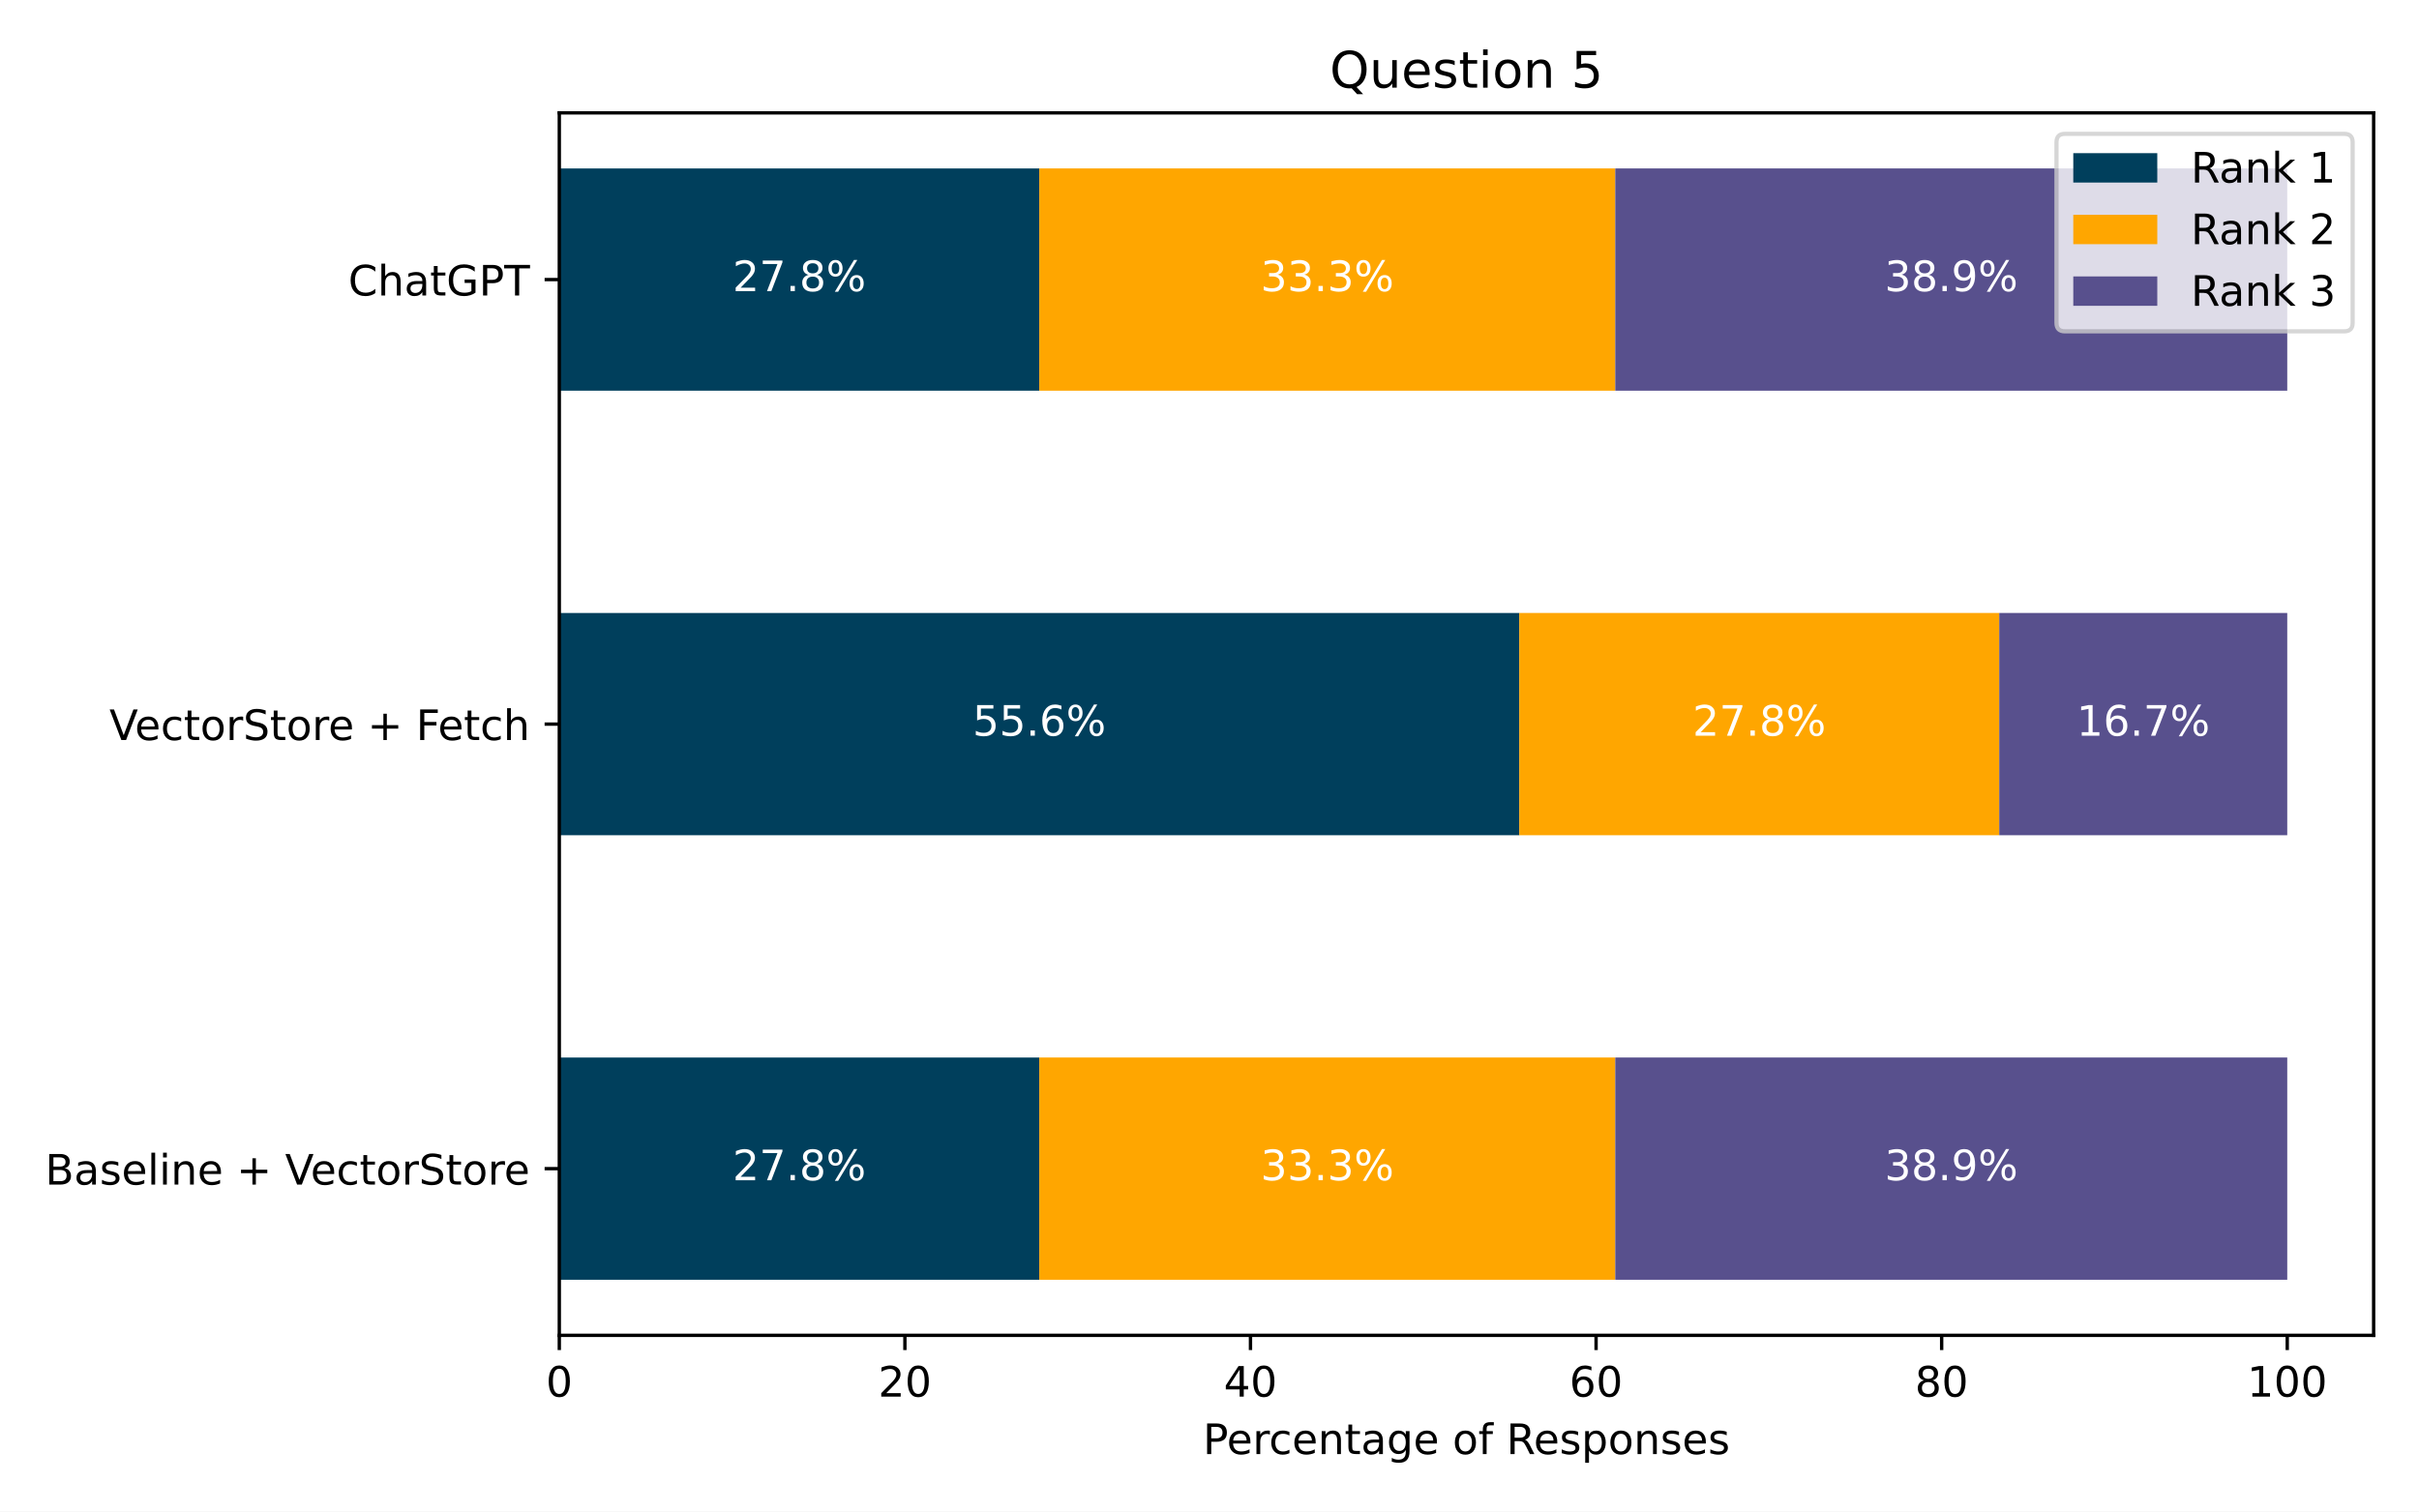
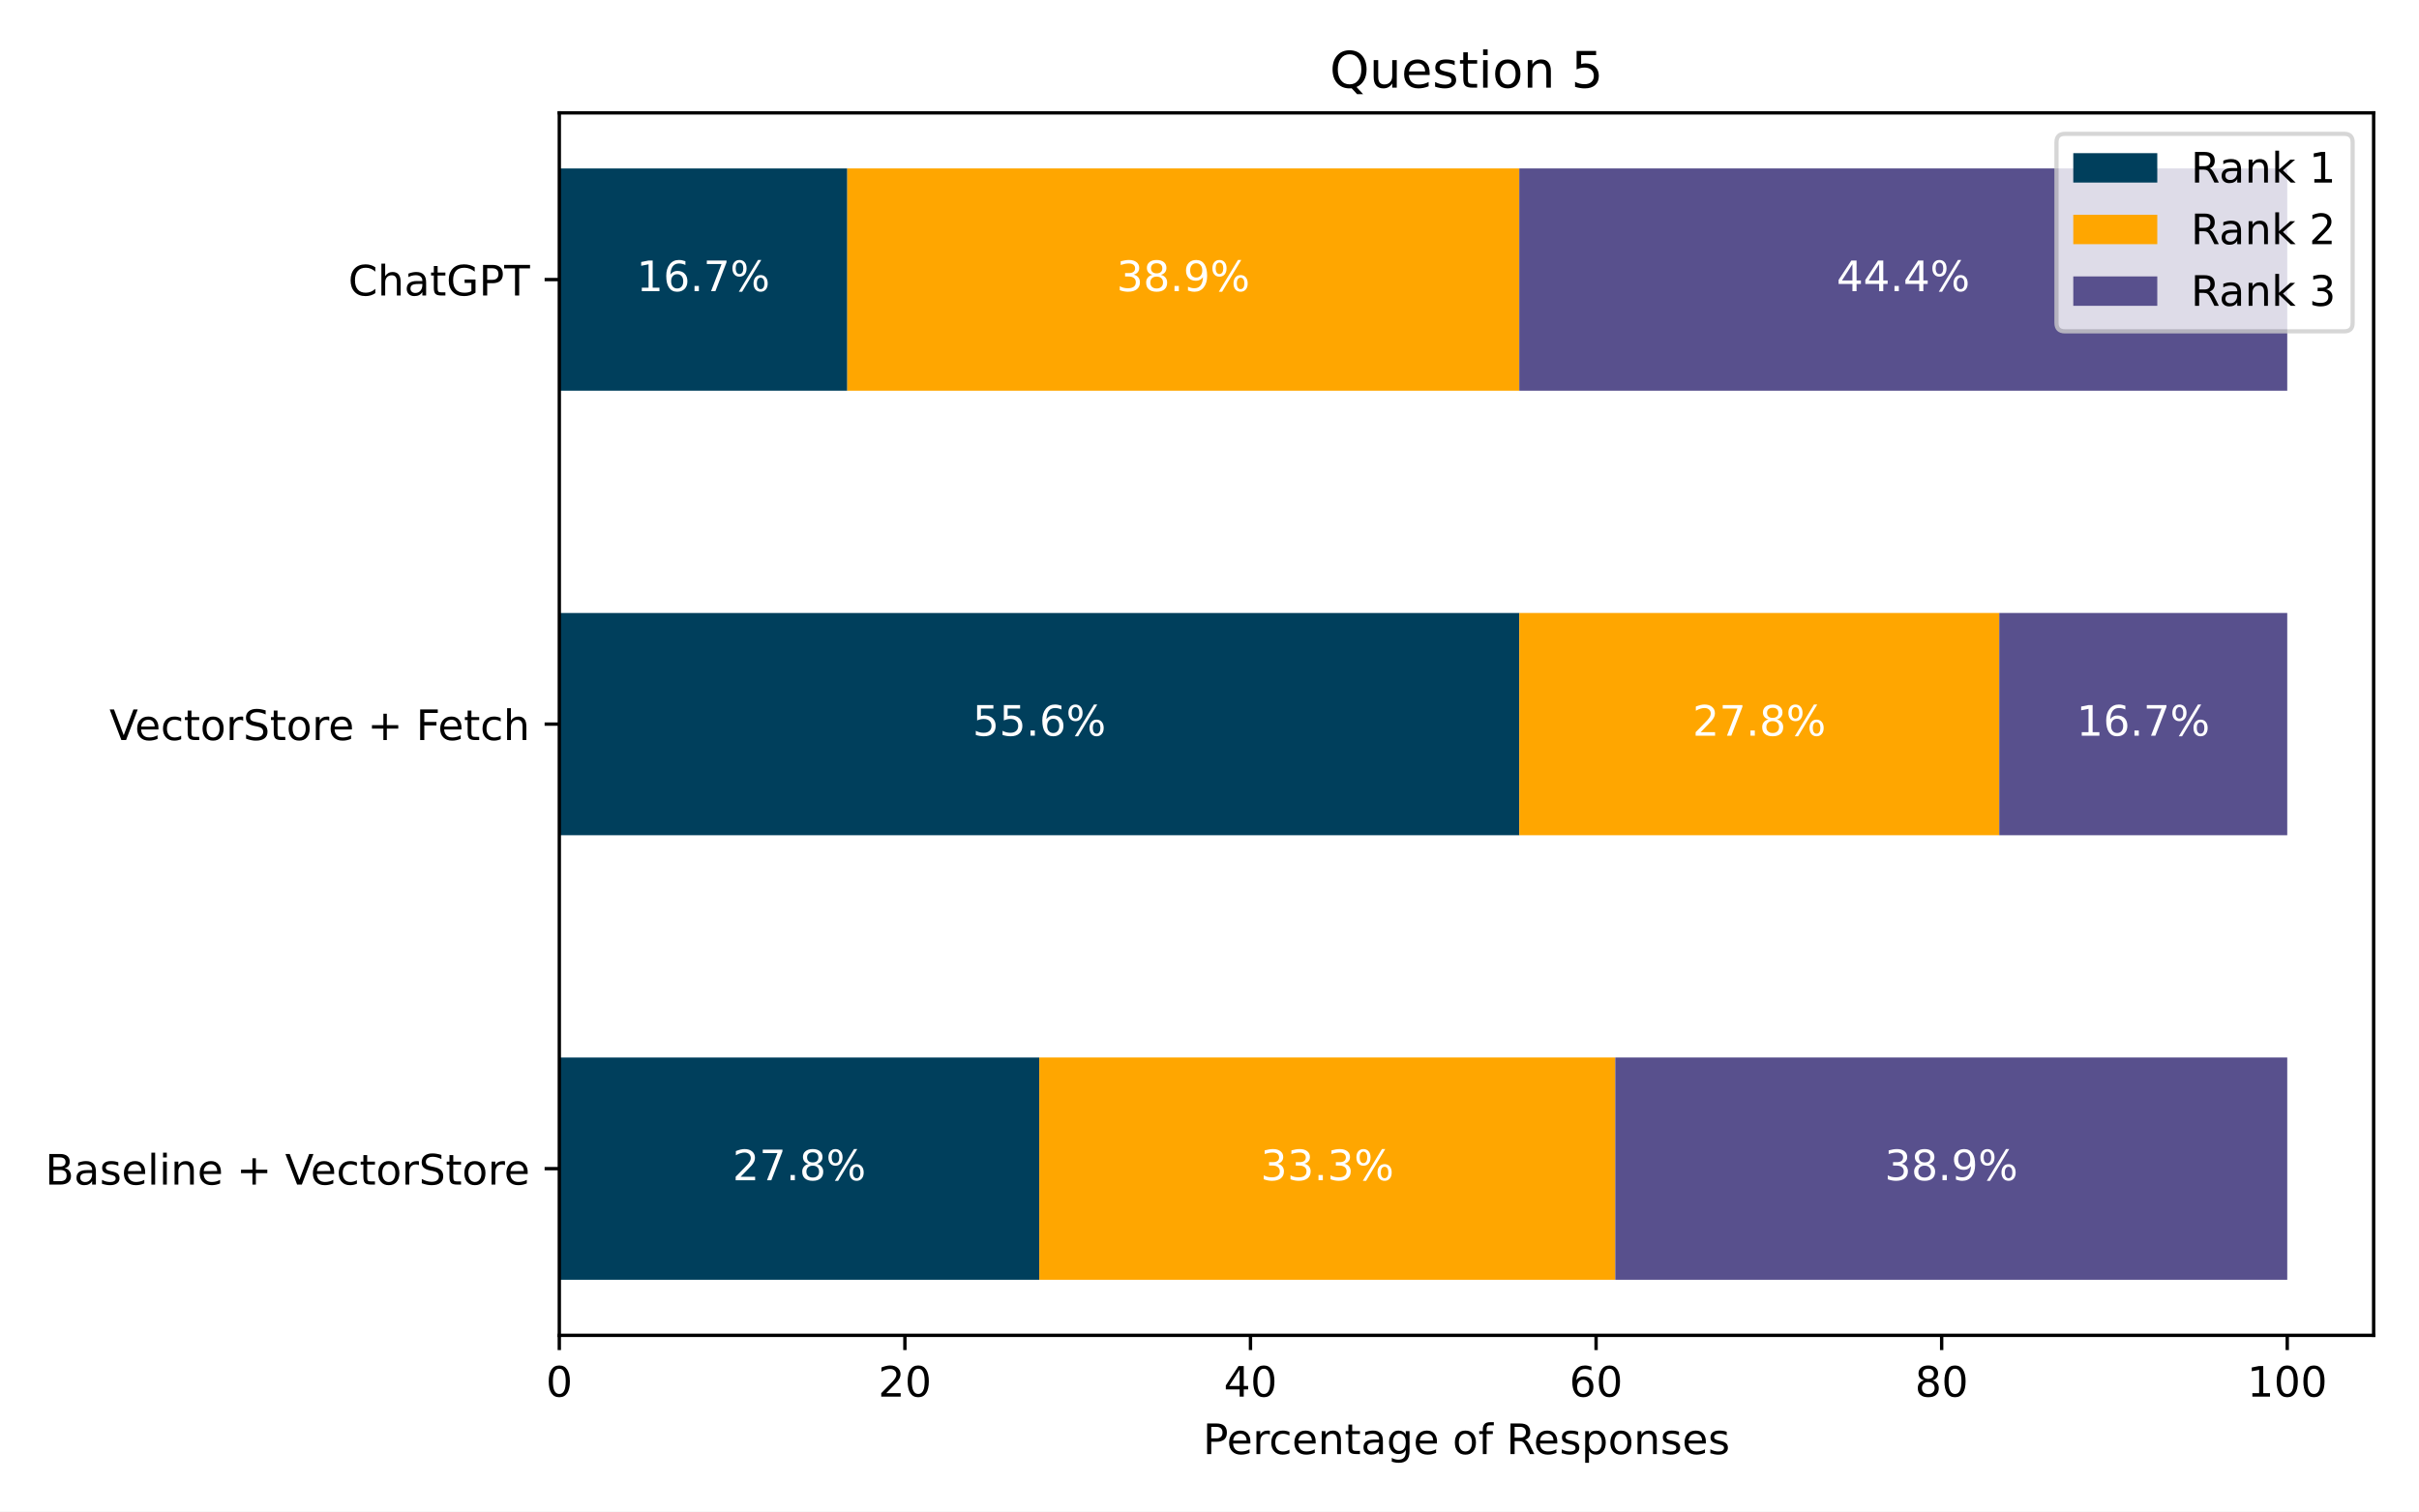
<svg xmlns="http://www.w3.org/2000/svg" xmlns:xlink="http://www.w3.org/1999/xlink" width="576pt" height="360pt" viewBox="0 0 576 360" version="1.1">
  <defs>
    <style type="text/css">*{stroke-linejoin: round; stroke-linecap: butt}</style>
  </defs>
  <g id="figure_1">
    <g id="patch_1">
      <path d="M 0 360  L 576 360  L 576 0  L 0 0  z " style="fill: #ffffff" />
    </g>
    <g id="axes_1">
      <g id="patch_2">
        <path d="M 133.18 318.04  L 565.2 318.04  L 565.2 26.88  L 133.18 26.88  z " style="fill: #ffffff" />
      </g>
      <g id="patch_3">
-         <path d="M 133.18 304.805  L 247.471 304.805  L 247.471 251.867  L 133.18 251.867  z " clip-path="url(#p4464dcb3fb)" style="fill: #003f5c" />
+         <path d="M 133.18 304.805  L 247.471 304.805  L 247.471 251.867  L 133.18 251.867  z " clip-path="url(#pfa04b42985)" style="fill: #003f5c" />
      </g>
      <g id="patch_4">
-         <path d="M 133.18 198.929  L 361.762 198.929  L 361.762 145.991  L 133.18 145.991  z " clip-path="url(#p4464dcb3fb)" style="fill: #003f5c" />
+         <path d="M 133.18 198.929  L 361.762 198.929  L 361.762 145.991  L 133.18 145.991  z " clip-path="url(#pfa04b42985)" style="fill: #003f5c" />
      </g>
      <g id="patch_5">
-         <path d="M 133.18 93.053  L 247.471 93.053  L 247.471 40.115  L 133.18 40.115  z " clip-path="url(#p4464dcb3fb)" style="fill: #003f5c" />
+         <path d="M 133.18 93.053  L 201.755 93.053  L 201.755 40.115  L 133.18 40.115  z " clip-path="url(#pfa04b42985)" style="fill: #003f5c" />
      </g>
      <g id="patch_6">
-         <path d="M 247.471 304.805  L 384.62 304.805  L 384.62 251.867  L 247.471 251.867  z " clip-path="url(#p4464dcb3fb)" style="fill: #ffa600" />
+         <path d="M 247.471 304.805  L 384.62 304.805  L 384.62 251.867  L 247.471 251.867  z " clip-path="url(#pfa04b42985)" style="fill: #ffa600" />
      </g>
      <g id="patch_7">
-         <path d="M 361.762 198.929  L 476.053 198.929  L 476.053 145.991  L 361.762 145.991  z " clip-path="url(#p4464dcb3fb)" style="fill: #ffa600" />
+         <path d="M 361.762 198.929  L 476.053 198.929  L 476.053 145.991  L 361.762 145.991  z " clip-path="url(#pfa04b42985)" style="fill: #ffa600" />
      </g>
      <g id="patch_8">
-         <path d="M 247.471 93.053  L 384.62 93.053  L 384.62 40.115  L 247.471 40.115  z " clip-path="url(#p4464dcb3fb)" style="fill: #ffa600" />
+         <path d="M 201.755 93.053  L 361.762 93.053  L 361.762 40.115  L 201.755 40.115  z " clip-path="url(#pfa04b42985)" style="fill: #ffa600" />
      </g>
      <g id="patch_9">
-         <path d="M 384.62 304.805  L 544.628 304.805  L 544.628 251.867  L 384.62 251.867  z " clip-path="url(#p4464dcb3fb)" style="fill: #58508d" />
+         <path d="M 384.62 304.805  L 544.628 304.805  L 544.628 251.867  L 384.62 251.867  z " clip-path="url(#pfa04b42985)" style="fill: #58508d" />
      </g>
      <g id="patch_10">
-         <path d="M 476.053 198.929  L 544.628 198.929  L 544.628 145.991  L 476.053 145.991  z " clip-path="url(#p4464dcb3fb)" style="fill: #58508d" />
+         <path d="M 476.053 198.929  L 544.628 198.929  L 544.628 145.991  L 476.053 145.991  z " clip-path="url(#pfa04b42985)" style="fill: #58508d" />
      </g>
      <g id="patch_11">
-         <path d="M 384.62 93.053  L 544.628 93.053  L 544.628 40.115  L 384.62 40.115  z " clip-path="url(#p4464dcb3fb)" style="fill: #58508d" />
+         <path d="M 361.762 93.053  L 544.628 93.053  L 544.628 40.115  L 361.762 40.115  z " clip-path="url(#pfa04b42985)" style="fill: #58508d" />
      </g>
      <g id="matplotlib.axis_1">
        <g id="xtick_1">
          <g id="line2d_1">
            <defs>
-               <path id="m08adf337cb" d="M 0 0  L 0 3.5  " style="stroke: #000000; stroke-width: 0.8" />
+               <path id="mdbdd5af24b" d="M 0 0  L 0 3.5  " style="stroke: #000000; stroke-width: 0.8" />
            </defs>
            <g>
-               <use xlink:href="#m08adf337cb" x="133.18" y="318.04" style="stroke: #000000; stroke-width: 0.8" />
+               <use xlink:href="#mdbdd5af24b" x="133.18" y="318.04" style="stroke: #000000; stroke-width: 0.8" />
            </g>
          </g>
          <g id="text_1">
            <g transform="translate(129.9988 332.6384) scale(0.1 -0.1)">
              <defs>
                <path id="DejaVuSans-30" d="M 2034 4250  Q 1547 4250 1301 3770  Q 1056 3291 1056 2328  Q 1056 1369 1301 889  Q 1547 409 2034 409  Q 2525 409 2770 889  Q 3016 1369 3016 2328  Q 3016 3291 2770 3770  Q 2525 4250 2034 4250  z M 2034 4750  Q 2819 4750 3233 4129  Q 3647 3509 3647 2328  Q 3647 1150 3233 529  Q 2819 -91 2034 -91  Q 1250 -91 836 529  Q 422 1150 422 2328  Q 422 3509 836 4129  Q 1250 4750 2034 4750  z " transform="scale(0.015625)" />
              </defs>
              <use xlink:href="#DejaVuSans-30" />
            </g>
          </g>
        </g>
        <g id="xtick_2">
          <g id="line2d_2">
            <g>
-               <use xlink:href="#m08adf337cb" x="215.47" y="318.04" style="stroke: #000000; stroke-width: 0.8" />
+               <use xlink:href="#mdbdd5af24b" x="215.47" y="318.04" style="stroke: #000000; stroke-width: 0.8" />
            </g>
          </g>
          <g id="text_2">
            <g transform="translate(209.107 332.6384) scale(0.1 -0.1)">
              <defs>
                <path id="DejaVuSans-32" d="M 1228 531  L 3431 531  L 3431 0  L 469 0  L 469 531  Q 828 903 1448 1529  Q 2069 2156 2228 2338  Q 2531 2678 2651 2914  Q 2772 3150 2772 3378  Q 2772 3750 2511 3984  Q 2250 4219 1831 4219  Q 1534 4219 1204 4116  Q 875 4013 500 3803  L 500 4441  Q 881 4594 1212 4672  Q 1544 4750 1819 4750  Q 2544 4750 2975 4387  Q 3406 4025 3406 3419  Q 3406 3131 3298 2873  Q 3191 2616 2906 2266  Q 2828 2175 2409 1742  Q 1991 1309 1228 531  z " transform="scale(0.015625)" />
              </defs>
              <use xlink:href="#DejaVuSans-32" />
              <use xlink:href="#DejaVuSans-30" x="63.623" />
            </g>
          </g>
        </g>
        <g id="xtick_3">
          <g id="line2d_3">
            <g>
-               <use xlink:href="#m08adf337cb" x="297.759" y="318.04" style="stroke: #000000; stroke-width: 0.8" />
+               <use xlink:href="#mdbdd5af24b" x="297.759" y="318.04" style="stroke: #000000; stroke-width: 0.8" />
            </g>
          </g>
          <g id="text_3">
            <g transform="translate(291.3965 332.6384) scale(0.1 -0.1)">
              <defs>
                <path id="DejaVuSans-34" d="M 2419 4116  L 825 1625  L 2419 1625  L 2419 4116  z M 2253 4666  L 3047 4666  L 3047 1625  L 3713 1625  L 3713 1100  L 3047 1100  L 3047 0  L 2419 0  L 2419 1100  L 313 1100  L 313 1709  L 2253 4666  z " transform="scale(0.015625)" />
              </defs>
              <use xlink:href="#DejaVuSans-34" />
              <use xlink:href="#DejaVuSans-30" x="63.623" />
            </g>
          </g>
        </g>
        <g id="xtick_4">
          <g id="line2d_4">
            <g>
-               <use xlink:href="#m08adf337cb" x="380.049" y="318.04" style="stroke: #000000; stroke-width: 0.8" />
+               <use xlink:href="#mdbdd5af24b" x="380.049" y="318.04" style="stroke: #000000; stroke-width: 0.8" />
            </g>
          </g>
          <g id="text_4">
            <g transform="translate(373.6861 332.6384) scale(0.1 -0.1)">
              <defs>
                <path id="DejaVuSans-36" d="M 2113 2584  Q 1688 2584 1439 2293  Q 1191 2003 1191 1497  Q 1191 994 1439 701  Q 1688 409 2113 409  Q 2538 409 2786 701  Q 3034 994 3034 1497  Q 3034 2003 2786 2293  Q 2538 2584 2113 2584  z M 3366 4563  L 3366 3988  Q 3128 4100 2886 4159  Q 2644 4219 2406 4219  Q 1781 4219 1451 3797  Q 1122 3375 1075 2522  Q 1259 2794 1537 2939  Q 1816 3084 2150 3084  Q 2853 3084 3261 2657  Q 3669 2231 3669 1497  Q 3669 778 3244 343  Q 2819 -91 2113 -91  Q 1303 -91 875 529  Q 447 1150 447 2328  Q 447 3434 972 4092  Q 1497 4750 2381 4750  Q 2619 4750 2861 4703  Q 3103 4656 3366 4563  z " transform="scale(0.015625)" />
              </defs>
              <use xlink:href="#DejaVuSans-36" />
              <use xlink:href="#DejaVuSans-30" x="63.623" />
            </g>
          </g>
        </g>
        <g id="xtick_5">
          <g id="line2d_5">
            <g>
-               <use xlink:href="#m08adf337cb" x="462.338" y="318.04" style="stroke: #000000; stroke-width: 0.8" />
+               <use xlink:href="#mdbdd5af24b" x="462.338" y="318.04" style="stroke: #000000; stroke-width: 0.8" />
            </g>
          </g>
          <g id="text_5">
            <g transform="translate(455.9756 332.6384) scale(0.1 -0.1)">
              <defs>
                <path id="DejaVuSans-38" d="M 2034 2216  Q 1584 2216 1326 1975  Q 1069 1734 1069 1313  Q 1069 891 1326 650  Q 1584 409 2034 409  Q 2484 409 2743 651  Q 3003 894 3003 1313  Q 3003 1734 2745 1975  Q 2488 2216 2034 2216  z M 1403 2484  Q 997 2584 770 2862  Q 544 3141 544 3541  Q 544 4100 942 4425  Q 1341 4750 2034 4750  Q 2731 4750 3128 4425  Q 3525 4100 3525 3541  Q 3525 3141 3298 2862  Q 3072 2584 2669 2484  Q 3125 2378 3379 2068  Q 3634 1759 3634 1313  Q 3634 634 3220 271  Q 2806 -91 2034 -91  Q 1263 -91 848 271  Q 434 634 434 1313  Q 434 1759 690 2068  Q 947 2378 1403 2484  z M 1172 3481  Q 1172 3119 1398 2916  Q 1625 2713 2034 2713  Q 2441 2713 2670 2916  Q 2900 3119 2900 3481  Q 2900 3844 2670 4047  Q 2441 4250 2034 4250  Q 1625 4250 1398 4047  Q 1172 3844 1172 3481  z " transform="scale(0.015625)" />
              </defs>
              <use xlink:href="#DejaVuSans-38" />
              <use xlink:href="#DejaVuSans-30" x="63.623" />
            </g>
          </g>
        </g>
        <g id="xtick_6">
          <g id="line2d_6">
            <g>
-               <use xlink:href="#m08adf337cb" x="544.628" y="318.04" style="stroke: #000000; stroke-width: 0.8" />
+               <use xlink:href="#mdbdd5af24b" x="544.628" y="318.04" style="stroke: #000000; stroke-width: 0.8" />
            </g>
          </g>
          <g id="text_6">
            <g transform="translate(535.0839 332.6384) scale(0.1 -0.1)">
              <defs>
                <path id="DejaVuSans-31" d="M 794 531  L 1825 531  L 1825 4091  L 703 3866  L 703 4441  L 1819 4666  L 2450 4666  L 2450 531  L 3481 531  L 3481 0  L 794 0  L 794 531  z " transform="scale(0.015625)" />
              </defs>
              <use xlink:href="#DejaVuSans-31" />
              <use xlink:href="#DejaVuSans-30" x="63.623" />
              <use xlink:href="#DejaVuSans-30" x="127.246" />
            </g>
          </g>
        </g>
        <g id="text_7">
          <g transform="translate(286.4509 346.3166) scale(0.1 -0.1)">
            <defs>
              <path id="DejaVuSans-50" d="M 1259 4147  L 1259 2394  L 2053 2394  Q 2494 2394 2734 2622  Q 2975 2850 2975 3272  Q 2975 3691 2734 3919  Q 2494 4147 2053 4147  L 1259 4147  z M 628 4666  L 2053 4666  Q 2838 4666 3239 4311  Q 3641 3956 3641 3272  Q 3641 2581 3239 2228  Q 2838 1875 2053 1875  L 1259 1875  L 1259 0  L 628 0  L 628 4666  z " transform="scale(0.015625)" />
              <path id="DejaVuSans-65" d="M 3597 1894  L 3597 1613  L 953 1613  Q 991 1019 1311 708  Q 1631 397 2203 397  Q 2534 397 2845 478  Q 3156 559 3463 722  L 3463 178  Q 3153 47 2828 -22  Q 2503 -91 2169 -91  Q 1331 -91 842 396  Q 353 884 353 1716  Q 353 2575 817 3079  Q 1281 3584 2069 3584  Q 2775 3584 3186 3129  Q 3597 2675 3597 1894  z M 3022 2063  Q 3016 2534 2758 2815  Q 2500 3097 2075 3097  Q 1594 3097 1305 2825  Q 1016 2553 972 2059  L 3022 2063  z " transform="scale(0.015625)" />
              <path id="DejaVuSans-72" d="M 2631 2963  Q 2534 3019 2420 3045  Q 2306 3072 2169 3072  Q 1681 3072 1420 2755  Q 1159 2438 1159 1844  L 1159 0  L 581 0  L 581 3500  L 1159 3500  L 1159 2956  Q 1341 3275 1631 3429  Q 1922 3584 2338 3584  Q 2397 3584 2469 3576  Q 2541 3569 2628 3553  L 2631 2963  z " transform="scale(0.015625)" />
              <path id="DejaVuSans-63" d="M 3122 3366  L 3122 2828  Q 2878 2963 2633 3030  Q 2388 3097 2138 3097  Q 1578 3097 1268 2742  Q 959 2388 959 1747  Q 959 1106 1268 751  Q 1578 397 2138 397  Q 2388 397 2633 464  Q 2878 531 3122 666  L 3122 134  Q 2881 22 2623 -34  Q 2366 -91 2075 -91  Q 1284 -91 818 406  Q 353 903 353 1747  Q 353 2603 823 3093  Q 1294 3584 2113 3584  Q 2378 3584 2631 3529  Q 2884 3475 3122 3366  z " transform="scale(0.015625)" />
              <path id="DejaVuSans-6e" d="M 3513 2113  L 3513 0  L 2938 0  L 2938 2094  Q 2938 2591 2744 2837  Q 2550 3084 2163 3084  Q 1697 3084 1428 2787  Q 1159 2491 1159 1978  L 1159 0  L 581 0  L 581 3500  L 1159 3500  L 1159 2956  Q 1366 3272 1645 3428  Q 1925 3584 2291 3584  Q 2894 3584 3203 3211  Q 3513 2838 3513 2113  z " transform="scale(0.015625)" />
              <path id="DejaVuSans-74" d="M 1172 4494  L 1172 3500  L 2356 3500  L 2356 3053  L 1172 3053  L 1172 1153  Q 1172 725 1289 603  Q 1406 481 1766 481  L 2356 481  L 2356 0  L 1766 0  Q 1100 0 847 248  Q 594 497 594 1153  L 594 3053  L 172 3053  L 172 3500  L 594 3500  L 594 4494  L 1172 4494  z " transform="scale(0.015625)" />
              <path id="DejaVuSans-61" d="M 2194 1759  Q 1497 1759 1228 1600  Q 959 1441 959 1056  Q 959 750 1161 570  Q 1363 391 1709 391  Q 2188 391 2477 730  Q 2766 1069 2766 1631  L 2766 1759  L 2194 1759  z M 3341 1997  L 3341 0  L 2766 0  L 2766 531  Q 2569 213 2275 61  Q 1981 -91 1556 -91  Q 1019 -91 701 211  Q 384 513 384 1019  Q 384 1609 779 1909  Q 1175 2209 1959 2209  L 2766 2209  L 2766 2266  Q 2766 2663 2505 2880  Q 2244 3097 1772 3097  Q 1472 3097 1187 3025  Q 903 2953 641 2809  L 641 3341  Q 956 3463 1253 3523  Q 1550 3584 1831 3584  Q 2591 3584 2966 3190  Q 3341 2797 3341 1997  z " transform="scale(0.015625)" />
              <path id="DejaVuSans-67" d="M 2906 1791  Q 2906 2416 2648 2759  Q 2391 3103 1925 3103  Q 1463 3103 1205 2759  Q 947 2416 947 1791  Q 947 1169 1205 825  Q 1463 481 1925 481  Q 2391 481 2648 825  Q 2906 1169 2906 1791  z M 3481 434  Q 3481 -459 3084 -895  Q 2688 -1331 1869 -1331  Q 1566 -1331 1297 -1286  Q 1028 -1241 775 -1147  L 775 -588  Q 1028 -725 1275 -790  Q 1522 -856 1778 -856  Q 2344 -856 2625 -561  Q 2906 -266 2906 331  L 2906 616  Q 2728 306 2450 153  Q 2172 0 1784 0  Q 1141 0 747 490  Q 353 981 353 1791  Q 353 2603 747 3093  Q 1141 3584 1784 3584  Q 2172 3584 2450 3431  Q 2728 3278 2906 2969  L 2906 3500  L 3481 3500  L 3481 434  z " transform="scale(0.015625)" />
              <path id="DejaVuSans-20" transform="scale(0.015625)" />
              <path id="DejaVuSans-6f" d="M 1959 3097  Q 1497 3097 1228 2736  Q 959 2375 959 1747  Q 959 1119 1226 758  Q 1494 397 1959 397  Q 2419 397 2687 759  Q 2956 1122 2956 1747  Q 2956 2369 2687 2733  Q 2419 3097 1959 3097  z M 1959 3584  Q 2709 3584 3137 3096  Q 3566 2609 3566 1747  Q 3566 888 3137 398  Q 2709 -91 1959 -91  Q 1206 -91 779 398  Q 353 888 353 1747  Q 353 2609 779 3096  Q 1206 3584 1959 3584  z " transform="scale(0.015625)" />
              <path id="DejaVuSans-66" d="M 2375 4863  L 2375 4384  L 1825 4384  Q 1516 4384 1395 4259  Q 1275 4134 1275 3809  L 1275 3500  L 2222 3500  L 2222 3053  L 1275 3053  L 1275 0  L 697 0  L 697 3053  L 147 3053  L 147 3500  L 697 3500  L 697 3744  Q 697 4328 969 4595  Q 1241 4863 1831 4863  L 2375 4863  z " transform="scale(0.015625)" />
              <path id="DejaVuSans-52" d="M 2841 2188  Q 3044 2119 3236 1894  Q 3428 1669 3622 1275  L 4263 0  L 3584 0  L 2988 1197  Q 2756 1666 2539 1819  Q 2322 1972 1947 1972  L 1259 1972  L 1259 0  L 628 0  L 628 4666  L 2053 4666  Q 2853 4666 3247 4331  Q 3641 3997 3641 3322  Q 3641 2881 3436 2590  Q 3231 2300 2841 2188  z M 1259 4147  L 1259 2491  L 2053 2491  Q 2509 2491 2742 2702  Q 2975 2913 2975 3322  Q 2975 3731 2742 3939  Q 2509 4147 2053 4147  L 1259 4147  z " transform="scale(0.015625)" />
              <path id="DejaVuSans-73" d="M 2834 3397  L 2834 2853  Q 2591 2978 2328 3040  Q 2066 3103 1784 3103  Q 1356 3103 1142 2972  Q 928 2841 928 2578  Q 928 2378 1081 2264  Q 1234 2150 1697 2047  L 1894 2003  Q 2506 1872 2764 1633  Q 3022 1394 3022 966  Q 3022 478 2636 193  Q 2250 -91 1575 -91  Q 1294 -91 989 -36  Q 684 19 347 128  L 347 722  Q 666 556 975 473  Q 1284 391 1588 391  Q 1994 391 2212 530  Q 2431 669 2431 922  Q 2431 1156 2273 1281  Q 2116 1406 1581 1522  L 1381 1569  Q 847 1681 609 1914  Q 372 2147 372 2553  Q 372 3047 722 3315  Q 1072 3584 1716 3584  Q 2034 3584 2315 3537  Q 2597 3491 2834 3397  z " transform="scale(0.015625)" />
              <path id="DejaVuSans-70" d="M 1159 525  L 1159 -1331  L 581 -1331  L 581 3500  L 1159 3500  L 1159 2969  Q 1341 3281 1617 3432  Q 1894 3584 2278 3584  Q 2916 3584 3314 3078  Q 3713 2572 3713 1747  Q 3713 922 3314 415  Q 2916 -91 2278 -91  Q 1894 -91 1617 61  Q 1341 213 1159 525  z M 3116 1747  Q 3116 2381 2855 2742  Q 2594 3103 2138 3103  Q 1681 3103 1420 2742  Q 1159 2381 1159 1747  Q 1159 1113 1420 752  Q 1681 391 2138 391  Q 2594 391 2855 752  Q 3116 1113 3116 1747  z " transform="scale(0.015625)" />
            </defs>
            <use xlink:href="#DejaVuSans-50" />
            <use xlink:href="#DejaVuSans-65" x="56.678" />
            <use xlink:href="#DejaVuSans-72" x="118.201" />
            <use xlink:href="#DejaVuSans-63" x="157.064" />
            <use xlink:href="#DejaVuSans-65" x="212.045" />
            <use xlink:href="#DejaVuSans-6e" x="273.568" />
            <use xlink:href="#DejaVuSans-74" x="336.947" />
            <use xlink:href="#DejaVuSans-61" x="376.156" />
            <use xlink:href="#DejaVuSans-67" x="437.436" />
            <use xlink:href="#DejaVuSans-65" x="500.912" />
            <use xlink:href="#DejaVuSans-20" x="562.436" />
            <use xlink:href="#DejaVuSans-6f" x="594.223" />
            <use xlink:href="#DejaVuSans-66" x="655.404" />
            <use xlink:href="#DejaVuSans-20" x="690.609" />
            <use xlink:href="#DejaVuSans-52" x="722.396" />
            <use xlink:href="#DejaVuSans-65" x="787.379" />
            <use xlink:href="#DejaVuSans-73" x="848.902" />
            <use xlink:href="#DejaVuSans-70" x="901.002" />
            <use xlink:href="#DejaVuSans-6f" x="964.479" />
            <use xlink:href="#DejaVuSans-6e" x="1025.66" />
            <use xlink:href="#DejaVuSans-73" x="1089.039" />
            <use xlink:href="#DejaVuSans-65" x="1141.139" />
            <use xlink:href="#DejaVuSans-73" x="1202.662" />
          </g>
        </g>
      </g>
      <g id="matplotlib.axis_2">
        <g id="ytick_1">
          <g id="line2d_7">
            <defs>
-               <path id="m19e752e998" d="M 0 0  L -3.5 0  " style="stroke: #000000; stroke-width: 0.8" />
+               <path id="m4439729a7e" d="M 0 0  L -3.5 0  " style="stroke: #000000; stroke-width: 0.8" />
            </defs>
            <g>
-               <use xlink:href="#m19e752e998" x="133.18" y="278.336" style="stroke: #000000; stroke-width: 0.8" />
+               <use xlink:href="#m4439729a7e" x="133.18" y="278.336" style="stroke: #000000; stroke-width: 0.8" />
            </g>
          </g>
          <g id="text_8">
            <g transform="translate(10.75188 282.1356) scale(0.1 -0.1)">
              <defs>
                <path id="DejaVuSans-42" d="M 1259 2228  L 1259 519  L 2272 519  Q 2781 519 3026 730  Q 3272 941 3272 1375  Q 3272 1813 3026 2020  Q 2781 2228 2272 2228  L 1259 2228  z M 1259 4147  L 1259 2741  L 2194 2741  Q 2656 2741 2882 2914  Q 3109 3088 3109 3444  Q 3109 3797 2882 3972  Q 2656 4147 2194 4147  L 1259 4147  z M 628 4666  L 2241 4666  Q 2963 4666 3353 4366  Q 3744 4066 3744 3513  Q 3744 3084 3544 2831  Q 3344 2578 2956 2516  Q 3422 2416 3680 2098  Q 3938 1781 3938 1306  Q 3938 681 3513 340  Q 3088 0 2303 0  L 628 0  L 628 4666  z " transform="scale(0.015625)" />
                <path id="DejaVuSans-6c" d="M 603 4863  L 1178 4863  L 1178 0  L 603 0  L 603 4863  z " transform="scale(0.015625)" />
                <path id="DejaVuSans-69" d="M 603 3500  L 1178 3500  L 1178 0  L 603 0  L 603 3500  z M 603 4863  L 1178 4863  L 1178 4134  L 603 4134  L 603 4863  z " transform="scale(0.015625)" />
                <path id="DejaVuSans-2b" d="M 2944 4013  L 2944 2272  L 4684 2272  L 4684 1741  L 2944 1741  L 2944 0  L 2419 0  L 2419 1741  L 678 1741  L 678 2272  L 2419 2272  L 2419 4013  L 2944 4013  z " transform="scale(0.015625)" />
                <path id="DejaVuSans-56" d="M 1831 0  L 50 4666  L 709 4666  L 2188 738  L 3669 4666  L 4325 4666  L 2547 0  L 1831 0  z " transform="scale(0.015625)" />
                <path id="DejaVuSans-53" d="M 3425 4513  L 3425 3897  Q 3066 4069 2747 4153  Q 2428 4238 2131 4238  Q 1616 4238 1336 4038  Q 1056 3838 1056 3469  Q 1056 3159 1242 3001  Q 1428 2844 1947 2747  L 2328 2669  Q 3034 2534 3370 2195  Q 3706 1856 3706 1288  Q 3706 609 3251 259  Q 2797 -91 1919 -91  Q 1588 -91 1214 -16  Q 841 59 441 206  L 441 856  Q 825 641 1194 531  Q 1563 422 1919 422  Q 2459 422 2753 634  Q 3047 847 3047 1241  Q 3047 1584 2836 1778  Q 2625 1972 2144 2069  L 1759 2144  Q 1053 2284 737 2584  Q 422 2884 422 3419  Q 422 4038 858 4394  Q 1294 4750 2059 4750  Q 2388 4750 2728 4690  Q 3069 4631 3425 4513  z " transform="scale(0.015625)" />
              </defs>
              <use xlink:href="#DejaVuSans-42" />
              <use xlink:href="#DejaVuSans-61" x="68.604" />
              <use xlink:href="#DejaVuSans-73" x="129.883" />
              <use xlink:href="#DejaVuSans-65" x="181.982" />
              <use xlink:href="#DejaVuSans-6c" x="243.506" />
              <use xlink:href="#DejaVuSans-69" x="271.289" />
              <use xlink:href="#DejaVuSans-6e" x="299.072" />
              <use xlink:href="#DejaVuSans-65" x="362.451" />
              <use xlink:href="#DejaVuSans-20" x="423.975" />
              <use xlink:href="#DejaVuSans-2b" x="455.762" />
              <use xlink:href="#DejaVuSans-20" x="539.551" />
              <use xlink:href="#DejaVuSans-56" x="571.338" />
              <use xlink:href="#DejaVuSans-65" x="631.996" />
              <use xlink:href="#DejaVuSans-63" x="693.52" />
              <use xlink:href="#DejaVuSans-74" x="748.5" />
              <use xlink:href="#DejaVuSans-6f" x="787.709" />
              <use xlink:href="#DejaVuSans-72" x="848.891" />
              <use xlink:href="#DejaVuSans-53" x="890.004" />
              <use xlink:href="#DejaVuSans-74" x="953.48" />
              <use xlink:href="#DejaVuSans-6f" x="992.689" />
              <use xlink:href="#DejaVuSans-72" x="1053.871" />
              <use xlink:href="#DejaVuSans-65" x="1092.734" />
            </g>
          </g>
        </g>
        <g id="ytick_2">
          <g id="line2d_8">
            <g>
-               <use xlink:href="#m19e752e998" x="133.18" y="172.46" style="stroke: #000000; stroke-width: 0.8" />
+               <use xlink:href="#m4439729a7e" x="133.18" y="172.46" style="stroke: #000000; stroke-width: 0.8" />
            </g>
          </g>
          <g id="text_9">
            <g transform="translate(26.03937 176.2592) scale(0.1 -0.1)">
              <defs>
                <path id="DejaVuSans-46" d="M 628 4666  L 3309 4666  L 3309 4134  L 1259 4134  L 1259 2759  L 3109 2759  L 3109 2228  L 1259 2228  L 1259 0  L 628 0  L 628 4666  z " transform="scale(0.015625)" />
                <path id="DejaVuSans-68" d="M 3513 2113  L 3513 0  L 2938 0  L 2938 2094  Q 2938 2591 2744 2837  Q 2550 3084 2163 3084  Q 1697 3084 1428 2787  Q 1159 2491 1159 1978  L 1159 0  L 581 0  L 581 4863  L 1159 4863  L 1159 2956  Q 1366 3272 1645 3428  Q 1925 3584 2291 3584  Q 2894 3584 3203 3211  Q 3513 2838 3513 2113  z " transform="scale(0.015625)" />
              </defs>
              <use xlink:href="#DejaVuSans-56" />
              <use xlink:href="#DejaVuSans-65" x="60.658" />
              <use xlink:href="#DejaVuSans-63" x="122.182" />
              <use xlink:href="#DejaVuSans-74" x="177.162" />
              <use xlink:href="#DejaVuSans-6f" x="216.371" />
              <use xlink:href="#DejaVuSans-72" x="277.553" />
              <use xlink:href="#DejaVuSans-53" x="318.666" />
              <use xlink:href="#DejaVuSans-74" x="382.143" />
              <use xlink:href="#DejaVuSans-6f" x="421.352" />
              <use xlink:href="#DejaVuSans-72" x="482.533" />
              <use xlink:href="#DejaVuSans-65" x="521.396" />
              <use xlink:href="#DejaVuSans-20" x="582.92" />
              <use xlink:href="#DejaVuSans-2b" x="614.707" />
              <use xlink:href="#DejaVuSans-20" x="698.496" />
              <use xlink:href="#DejaVuSans-46" x="730.283" />
              <use xlink:href="#DejaVuSans-65" x="782.303" />
              <use xlink:href="#DejaVuSans-74" x="843.826" />
              <use xlink:href="#DejaVuSans-63" x="883.035" />
              <use xlink:href="#DejaVuSans-68" x="938.016" />
            </g>
          </g>
        </g>
        <g id="ytick_3">
          <g id="line2d_9">
            <g>
-               <use xlink:href="#m19e752e998" x="133.18" y="66.584" style="stroke: #000000; stroke-width: 0.8" />
+               <use xlink:href="#m4439729a7e" x="133.18" y="66.584" style="stroke: #000000; stroke-width: 0.8" />
            </g>
          </g>
          <g id="text_10">
            <g transform="translate(82.92531 70.38286) scale(0.1 -0.1)">
              <defs>
                <path id="DejaVuSans-43" d="M 4122 4306  L 4122 3641  Q 3803 3938 3442 4084  Q 3081 4231 2675 4231  Q 1875 4231 1450 3742  Q 1025 3253 1025 2328  Q 1025 1406 1450 917  Q 1875 428 2675 428  Q 3081 428 3442 575  Q 3803 722 4122 1019  L 4122 359  Q 3791 134 3420 21  Q 3050 -91 2638 -91  Q 1578 -91 968 557  Q 359 1206 359 2328  Q 359 3453 968 4101  Q 1578 4750 2638 4750  Q 3056 4750 3426 4639  Q 3797 4528 4122 4306  z " transform="scale(0.015625)" />
                <path id="DejaVuSans-47" d="M 3809 666  L 3809 1919  L 2778 1919  L 2778 2438  L 4434 2438  L 4434 434  Q 4069 175 3628 42  Q 3188 -91 2688 -91  Q 1594 -91 976 548  Q 359 1188 359 2328  Q 359 3472 976 4111  Q 1594 4750 2688 4750  Q 3144 4750 3555 4637  Q 3966 4525 4313 4306  L 4313 3634  Q 3963 3931 3569 4081  Q 3175 4231 2741 4231  Q 1884 4231 1454 3753  Q 1025 3275 1025 2328  Q 1025 1384 1454 906  Q 1884 428 2741 428  Q 3075 428 3337 486  Q 3600 544 3809 666  z " transform="scale(0.015625)" />
                <path id="DejaVuSans-54" d="M -19 4666  L 3928 4666  L 3928 4134  L 2272 4134  L 2272 0  L 1638 0  L 1638 4134  L -19 4134  L -19 4666  z " transform="scale(0.015625)" />
              </defs>
              <use xlink:href="#DejaVuSans-43" />
              <use xlink:href="#DejaVuSans-68" x="69.824" />
              <use xlink:href="#DejaVuSans-61" x="133.203" />
              <use xlink:href="#DejaVuSans-74" x="194.482" />
              <use xlink:href="#DejaVuSans-47" x="233.691" />
              <use xlink:href="#DejaVuSans-50" x="311.182" />
              <use xlink:href="#DejaVuSans-54" x="371.484" />
            </g>
          </g>
        </g>
      </g>
      <g id="patch_12">
        <path d="M 133.18 318.04  L 133.18 26.88  " style="fill: none; stroke: #000000; stroke-width: 0.8; stroke-linejoin: miter; stroke-linecap: square" />
      </g>
      <g id="patch_13">
        <path d="M 565.2 318.04  L 565.2 26.88  " style="fill: none; stroke: #000000; stroke-width: 0.8; stroke-linejoin: miter; stroke-linecap: square" />
      </g>
      <g id="patch_14">
        <path d="M 133.18 318.04  L 565.2 318.04  " style="fill: none; stroke: #000000; stroke-width: 0.8; stroke-linejoin: miter; stroke-linecap: square" />
      </g>
      <g id="patch_15">
        <path d="M 133.18 26.88  L 565.2 26.88  " style="fill: none; stroke: #000000; stroke-width: 0.8; stroke-linejoin: miter; stroke-linecap: square" />
      </g>
      <g id="text_11">
        <g style="fill: #ffffff" transform="translate(174.4419 281.0957) scale(0.1 -0.1)">
          <defs>
            <path id="DejaVuSans-37" d="M 525 4666  L 3525 4666  L 3525 4397  L 1831 0  L 1172 0  L 2766 4134  L 525 4134  L 525 4666  z " transform="scale(0.015625)" />
            <path id="DejaVuSans-2e" d="M 684 794  L 1344 794  L 1344 0  L 684 0  L 684 794  z " transform="scale(0.015625)" />
            <path id="DejaVuSans-25" d="M 4653 2053  Q 4381 2053 4226 1822  Q 4072 1591 4072 1178  Q 4072 772 4226 539  Q 4381 306 4653 306  Q 4919 306 5073 539  Q 5228 772 5228 1178  Q 5228 1588 5073 1820  Q 4919 2053 4653 2053  z M 4653 2450  Q 5147 2450 5437 2106  Q 5728 1763 5728 1178  Q 5728 594 5436 251  Q 5144 -91 4653 -91  Q 4153 -91 3862 251  Q 3572 594 3572 1178  Q 3572 1766 3864 2108  Q 4156 2450 4653 2450  z M 1428 4353  Q 1159 4353 1004 4120  Q 850 3888 850 3481  Q 850 3069 1003 2837  Q 1156 2606 1428 2606  Q 1700 2606 1854 2837  Q 2009 3069 2009 3481  Q 2009 3884 1853 4118  Q 1697 4353 1428 4353  z M 4250 4750  L 4750 4750  L 1831 -91  L 1331 -91  L 4250 4750  z M 1428 4750  Q 1922 4750 2215 4408  Q 2509 4066 2509 3481  Q 2509 2891 2217 2550  Q 1925 2209 1428 2209  Q 931 2209 642 2551  Q 353 2894 353 3481  Q 353 4063 643 4406  Q 934 4750 1428 4750  z " transform="scale(0.015625)" />
          </defs>
          <use xlink:href="#DejaVuSans-32" />
          <use xlink:href="#DejaVuSans-37" x="63.623" />
          <use xlink:href="#DejaVuSans-2e" x="127.246" />
          <use xlink:href="#DejaVuSans-38" x="159.033" />
          <use xlink:href="#DejaVuSans-25" x="222.656" />
        </g>
      </g>
      <g id="text_12">
        <g style="fill: #ffffff" transform="translate(300.162 281.0957) scale(0.1 -0.1)">
          <defs>
            <path id="DejaVuSans-33" d="M 2597 2516  Q 3050 2419 3304 2112  Q 3559 1806 3559 1356  Q 3559 666 3084 287  Q 2609 -91 1734 -91  Q 1441 -91 1130 -33  Q 819 25 488 141  L 488 750  Q 750 597 1062 519  Q 1375 441 1716 441  Q 2309 441 2620 675  Q 2931 909 2931 1356  Q 2931 1769 2642 2001  Q 2353 2234 1838 2234  L 1294 2234  L 1294 2753  L 1863 2753  Q 2328 2753 2575 2939  Q 2822 3125 2822 3475  Q 2822 3834 2567 4026  Q 2313 4219 1838 4219  Q 1578 4219 1281 4162  Q 984 4106 628 3988  L 628 4550  Q 988 4650 1302 4700  Q 1616 4750 1894 4750  Q 2613 4750 3031 4423  Q 3450 4097 3450 3541  Q 3450 3153 3228 2886  Q 3006 2619 2597 2516  z " transform="scale(0.015625)" />
          </defs>
          <use xlink:href="#DejaVuSans-33" />
          <use xlink:href="#DejaVuSans-33" x="63.623" />
          <use xlink:href="#DejaVuSans-2e" x="127.246" />
          <use xlink:href="#DejaVuSans-33" x="159.033" />
          <use xlink:href="#DejaVuSans-25" x="222.656" />
        </g>
      </g>
      <g id="text_13">
        <g style="fill: #ffffff" transform="translate(448.7403 281.0957) scale(0.1 -0.1)">
          <defs>
            <path id="DejaVuSans-39" d="M 703 97  L 703 672  Q 941 559 1184 500  Q 1428 441 1663 441  Q 2288 441 2617 861  Q 2947 1281 2994 2138  Q 2813 1869 2534 1725  Q 2256 1581 1919 1581  Q 1219 1581 811 2004  Q 403 2428 403 3163  Q 403 3881 828 4315  Q 1253 4750 1959 4750  Q 2769 4750 3195 4129  Q 3622 3509 3622 2328  Q 3622 1225 3098 567  Q 2575 -91 1691 -91  Q 1453 -91 1209 -44  Q 966 3 703 97  z M 1959 2075  Q 2384 2075 2632 2365  Q 2881 2656 2881 3163  Q 2881 3666 2632 3958  Q 2384 4250 1959 4250  Q 1534 4250 1286 3958  Q 1038 3666 1038 3163  Q 1038 2656 1286 2365  Q 1534 2075 1959 2075  z " transform="scale(0.015625)" />
          </defs>
          <use xlink:href="#DejaVuSans-33" />
          <use xlink:href="#DejaVuSans-38" x="63.623" />
          <use xlink:href="#DejaVuSans-2e" x="127.246" />
          <use xlink:href="#DejaVuSans-39" x="159.033" />
          <use xlink:href="#DejaVuSans-25" x="222.656" />
        </g>
      </g>
      <g id="text_14">
        <g style="fill: #ffffff" transform="translate(231.5874 175.2194) scale(0.1 -0.1)">
          <defs>
            <path id="DejaVuSans-35" d="M 691 4666  L 3169 4666  L 3169 4134  L 1269 4134  L 1269 2991  Q 1406 3038 1543 3061  Q 1681 3084 1819 3084  Q 2600 3084 3056 2656  Q 3513 2228 3513 1497  Q 3513 744 3044 326  Q 2575 -91 1722 -91  Q 1428 -91 1123 -41  Q 819 9 494 109  L 494 744  Q 775 591 1075 516  Q 1375 441 1709 441  Q 2250 441 2565 725  Q 2881 1009 2881 1497  Q 2881 1984 2565 2268  Q 2250 2553 1709 2553  Q 1456 2553 1204 2497  Q 953 2441 691 2322  L 691 4666  z " transform="scale(0.015625)" />
          </defs>
          <use xlink:href="#DejaVuSans-35" />
          <use xlink:href="#DejaVuSans-35" x="63.623" />
          <use xlink:href="#DejaVuSans-2e" x="127.246" />
          <use xlink:href="#DejaVuSans-36" x="159.033" />
          <use xlink:href="#DejaVuSans-25" x="222.656" />
        </g>
      </g>
      <g id="text_15">
        <g style="fill: #ffffff" transform="translate(403.0239 175.2194) scale(0.1 -0.1)">
          <use xlink:href="#DejaVuSans-32" />
          <use xlink:href="#DejaVuSans-37" x="63.623" />
          <use xlink:href="#DejaVuSans-2e" x="127.246" />
          <use xlink:href="#DejaVuSans-38" x="159.033" />
          <use xlink:href="#DejaVuSans-25" x="222.656" />
        </g>
      </g>
      <g id="text_16">
        <g style="fill: #ffffff" transform="translate(494.4567 175.2194) scale(0.1 -0.1)">
          <use xlink:href="#DejaVuSans-31" />
          <use xlink:href="#DejaVuSans-36" x="63.623" />
          <use xlink:href="#DejaVuSans-2e" x="127.246" />
          <use xlink:href="#DejaVuSans-37" x="159.033" />
          <use xlink:href="#DejaVuSans-25" x="222.656" />
        </g>
      </g>
      <g id="text_17">
-         <g style="fill: #ffffff" transform="translate(174.4419 69.34301) scale(0.1 -0.1)">
-           <use xlink:href="#DejaVuSans-32" />
-           <use xlink:href="#DejaVuSans-37" x="63.623" />
-           <use xlink:href="#DejaVuSans-2e" x="127.246" />
-           <use xlink:href="#DejaVuSans-38" x="159.033" />
+         <g style="fill: #ffffff" transform="translate(151.5837 69.34301) scale(0.1 -0.1)">
+           <use xlink:href="#DejaVuSans-31" />
+           <use xlink:href="#DejaVuSans-36" x="63.623" />
+           <use xlink:href="#DejaVuSans-2e" x="127.246" />
+           <use xlink:href="#DejaVuSans-37" x="159.033" />
          <use xlink:href="#DejaVuSans-25" x="222.656" />
        </g>
      </g>
      <g id="text_18">
-         <g style="fill: #ffffff" transform="translate(300.162 69.34301) scale(0.1 -0.1)">
-           <use xlink:href="#DejaVuSans-33" />
-           <use xlink:href="#DejaVuSans-33" x="63.623" />
-           <use xlink:href="#DejaVuSans-2e" x="127.246" />
-           <use xlink:href="#DejaVuSans-33" x="159.033" />
-           <use xlink:href="#DejaVuSans-25" x="222.656" />
-         </g>
-       </g>
-       <g id="text_19">
-         <g style="fill: #ffffff" transform="translate(448.7403 69.34301) scale(0.1 -0.1)">
+         <g style="fill: #ffffff" transform="translate(265.8747 69.34301) scale(0.1 -0.1)">
          <use xlink:href="#DejaVuSans-33" />
          <use xlink:href="#DejaVuSans-38" x="63.623" />
          <use xlink:href="#DejaVuSans-2e" x="127.246" />
          <use xlink:href="#DejaVuSans-39" x="159.033" />
+           <use xlink:href="#DejaVuSans-25" x="222.656" />
+         </g>
+       </g>
+       <g id="text_19">
+         <g style="fill: #ffffff" transform="translate(437.3112 69.34301) scale(0.1 -0.1)">
+           <use xlink:href="#DejaVuSans-34" />
+           <use xlink:href="#DejaVuSans-34" x="63.623" />
+           <use xlink:href="#DejaVuSans-2e" x="127.246" />
+           <use xlink:href="#DejaVuSans-34" x="159.033" />
          <use xlink:href="#DejaVuSans-25" x="222.656" />
        </g>
      </g>
      <g id="text_20">
        <g transform="translate(316.6297 20.88) scale(0.12 -0.12)">
          <defs>
            <path id="DejaVuSans-51" d="M 2522 4238  Q 1834 4238 1429 3725  Q 1025 3213 1025 2328  Q 1025 1447 1429 934  Q 1834 422 2522 422  Q 3209 422 3611 934  Q 4013 1447 4013 2328  Q 4013 3213 3611 3725  Q 3209 4238 2522 4238  z M 3406 84  L 4238 -825  L 3475 -825  L 2784 -78  Q 2681 -84 2626 -87  Q 2572 -91 2522 -91  Q 1538 -91 948 567  Q 359 1225 359 2328  Q 359 3434 948 4092  Q 1538 4750 2522 4750  Q 3503 4750 4090 4092  Q 4678 3434 4678 2328  Q 4678 1516 4351 937  Q 4025 359 3406 84  z " transform="scale(0.015625)" />
            <path id="DejaVuSans-75" d="M 544 1381  L 544 3500  L 1119 3500  L 1119 1403  Q 1119 906 1312 657  Q 1506 409 1894 409  Q 2359 409 2629 706  Q 2900 1003 2900 1516  L 2900 3500  L 3475 3500  L 3475 0  L 2900 0  L 2900 538  Q 2691 219 2414 64  Q 2138 -91 1772 -91  Q 1169 -91 856 284  Q 544 659 544 1381  z M 1991 3584  L 1991 3584  z " transform="scale(0.015625)" />
          </defs>
          <use xlink:href="#DejaVuSans-51" />
          <use xlink:href="#DejaVuSans-75" x="78.711" />
          <use xlink:href="#DejaVuSans-65" x="142.09" />
          <use xlink:href="#DejaVuSans-73" x="203.613" />
          <use xlink:href="#DejaVuSans-74" x="255.713" />
          <use xlink:href="#DejaVuSans-69" x="294.922" />
          <use xlink:href="#DejaVuSans-6f" x="322.705" />
          <use xlink:href="#DejaVuSans-6e" x="383.887" />
          <use xlink:href="#DejaVuSans-20" x="447.266" />
          <use xlink:href="#DejaVuSans-35" x="479.053" />
        </g>
      </g>
      <g id="legend_1">
        <g id="patch_16">
          <path d="M 491.68 78.914  L 558.2 78.914  Q 560.2 78.914 560.2 76.914  L 560.2 33.88  Q 560.2 31.88 558.2 31.88  L 491.68 31.88  Q 489.68 31.88 489.68 33.88  L 489.68 76.914  Q 489.68 78.914 491.68 78.914  z " style="fill: #ffffff; opacity: 0.8; stroke: #cccccc; stroke-linejoin: miter" />
        </g>
        <g id="patch_17">
          <path d="M 493.68 43.478  L 513.68 43.478  L 513.68 36.478  L 493.68 36.478  z " style="fill: #003f5c" />
        </g>
        <g id="text_21">
          <g transform="translate(521.6797 43.47844) scale(0.1 -0.1)">
            <defs>
              <path id="DejaVuSans-6b" d="M 581 4863  L 1159 4863  L 1159 1991  L 2875 3500  L 3609 3500  L 1753 1863  L 3688 0  L 2938 0  L 1159 1709  L 1159 0  L 581 0  L 581 4863  z " transform="scale(0.015625)" />
            </defs>
            <use xlink:href="#DejaVuSans-52" />
            <use xlink:href="#DejaVuSans-61" x="67.232" />
            <use xlink:href="#DejaVuSans-6e" x="128.512" />
            <use xlink:href="#DejaVuSans-6b" x="191.891" />
            <use xlink:href="#DejaVuSans-20" x="249.801" />
            <use xlink:href="#DejaVuSans-31" x="281.588" />
          </g>
        </g>
        <g id="patch_18">
          <path d="M 493.68 58.157  L 513.68 58.157  L 513.68 51.157  L 493.68 51.157  z " style="fill: #ffa600" />
        </g>
        <g id="text_22">
          <g transform="translate(521.6797 58.15656) scale(0.1 -0.1)">
            <use xlink:href="#DejaVuSans-52" />
            <use xlink:href="#DejaVuSans-61" x="67.232" />
            <use xlink:href="#DejaVuSans-6e" x="128.512" />
            <use xlink:href="#DejaVuSans-6b" x="191.891" />
            <use xlink:href="#DejaVuSans-20" x="249.801" />
            <use xlink:href="#DejaVuSans-32" x="281.588" />
          </g>
        </g>
        <g id="patch_19">
          <path d="M 493.68 72.835  L 513.68 72.835  L 513.68 65.835  L 493.68 65.835  z " style="fill: #58508d" />
        </g>
        <g id="text_23">
          <g transform="translate(521.6797 72.83469) scale(0.1 -0.1)">
            <use xlink:href="#DejaVuSans-52" />
            <use xlink:href="#DejaVuSans-61" x="67.232" />
            <use xlink:href="#DejaVuSans-6e" x="128.512" />
            <use xlink:href="#DejaVuSans-6b" x="191.891" />
            <use xlink:href="#DejaVuSans-20" x="249.801" />
            <use xlink:href="#DejaVuSans-33" x="281.588" />
          </g>
        </g>
      </g>
    </g>
  </g>
  <defs>
-     <clipPath id="p4464dcb3fb">
+     <clipPath id="pfa04b42985">
      <rect x="133.18" y="26.88" width="432.02" height="291.16" />
    </clipPath>
  </defs>
</svg>
